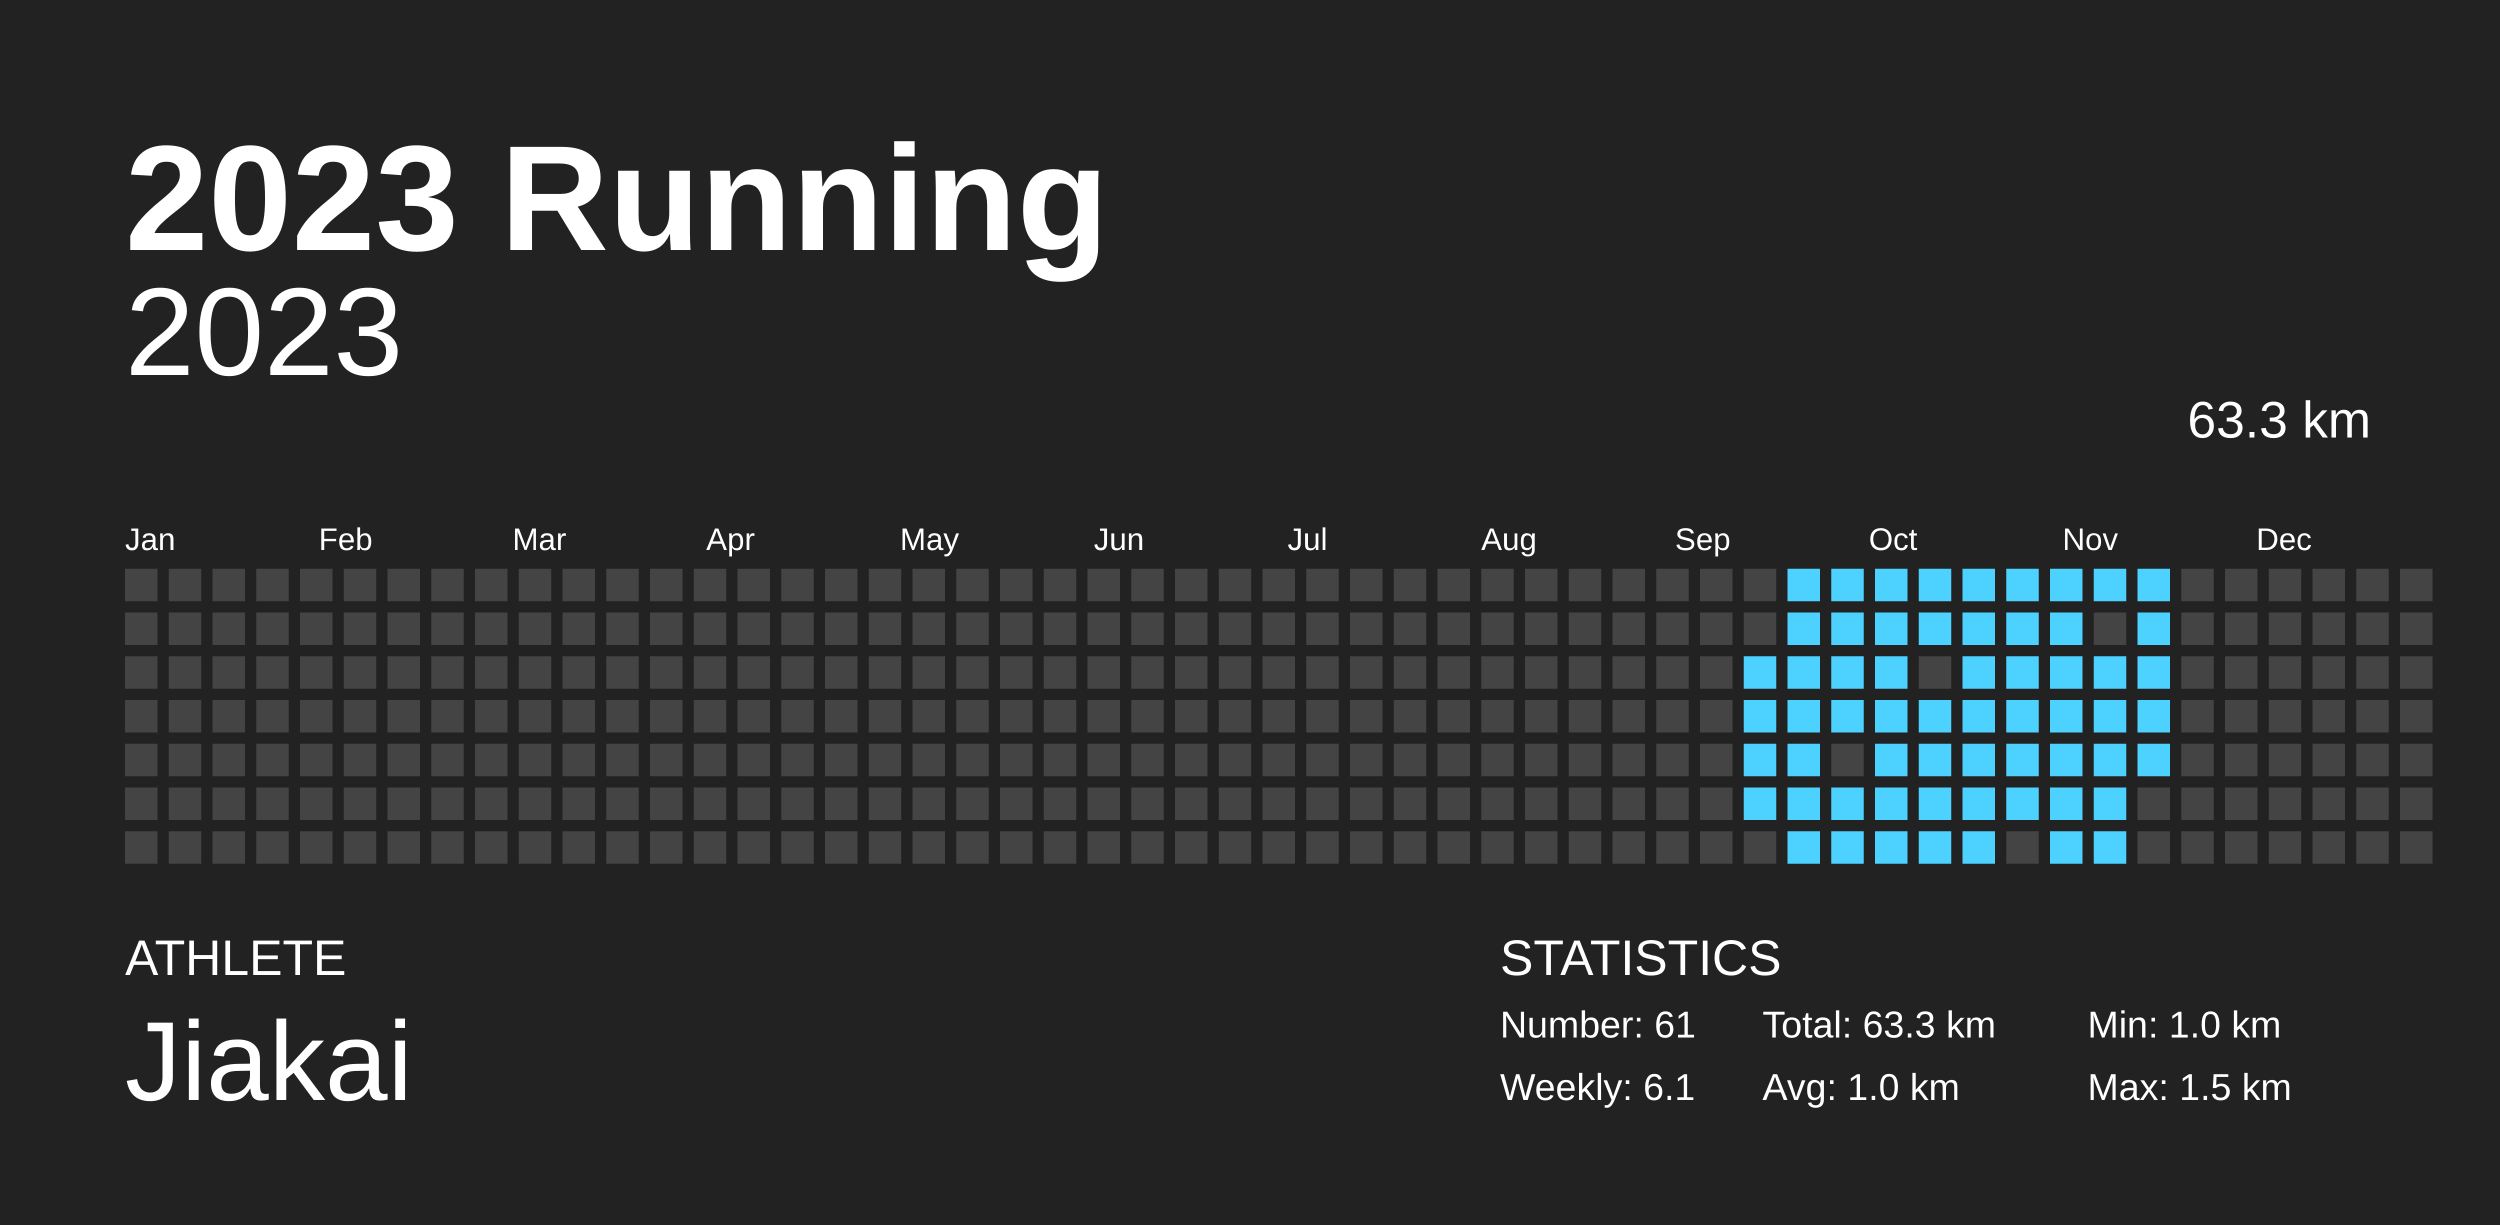
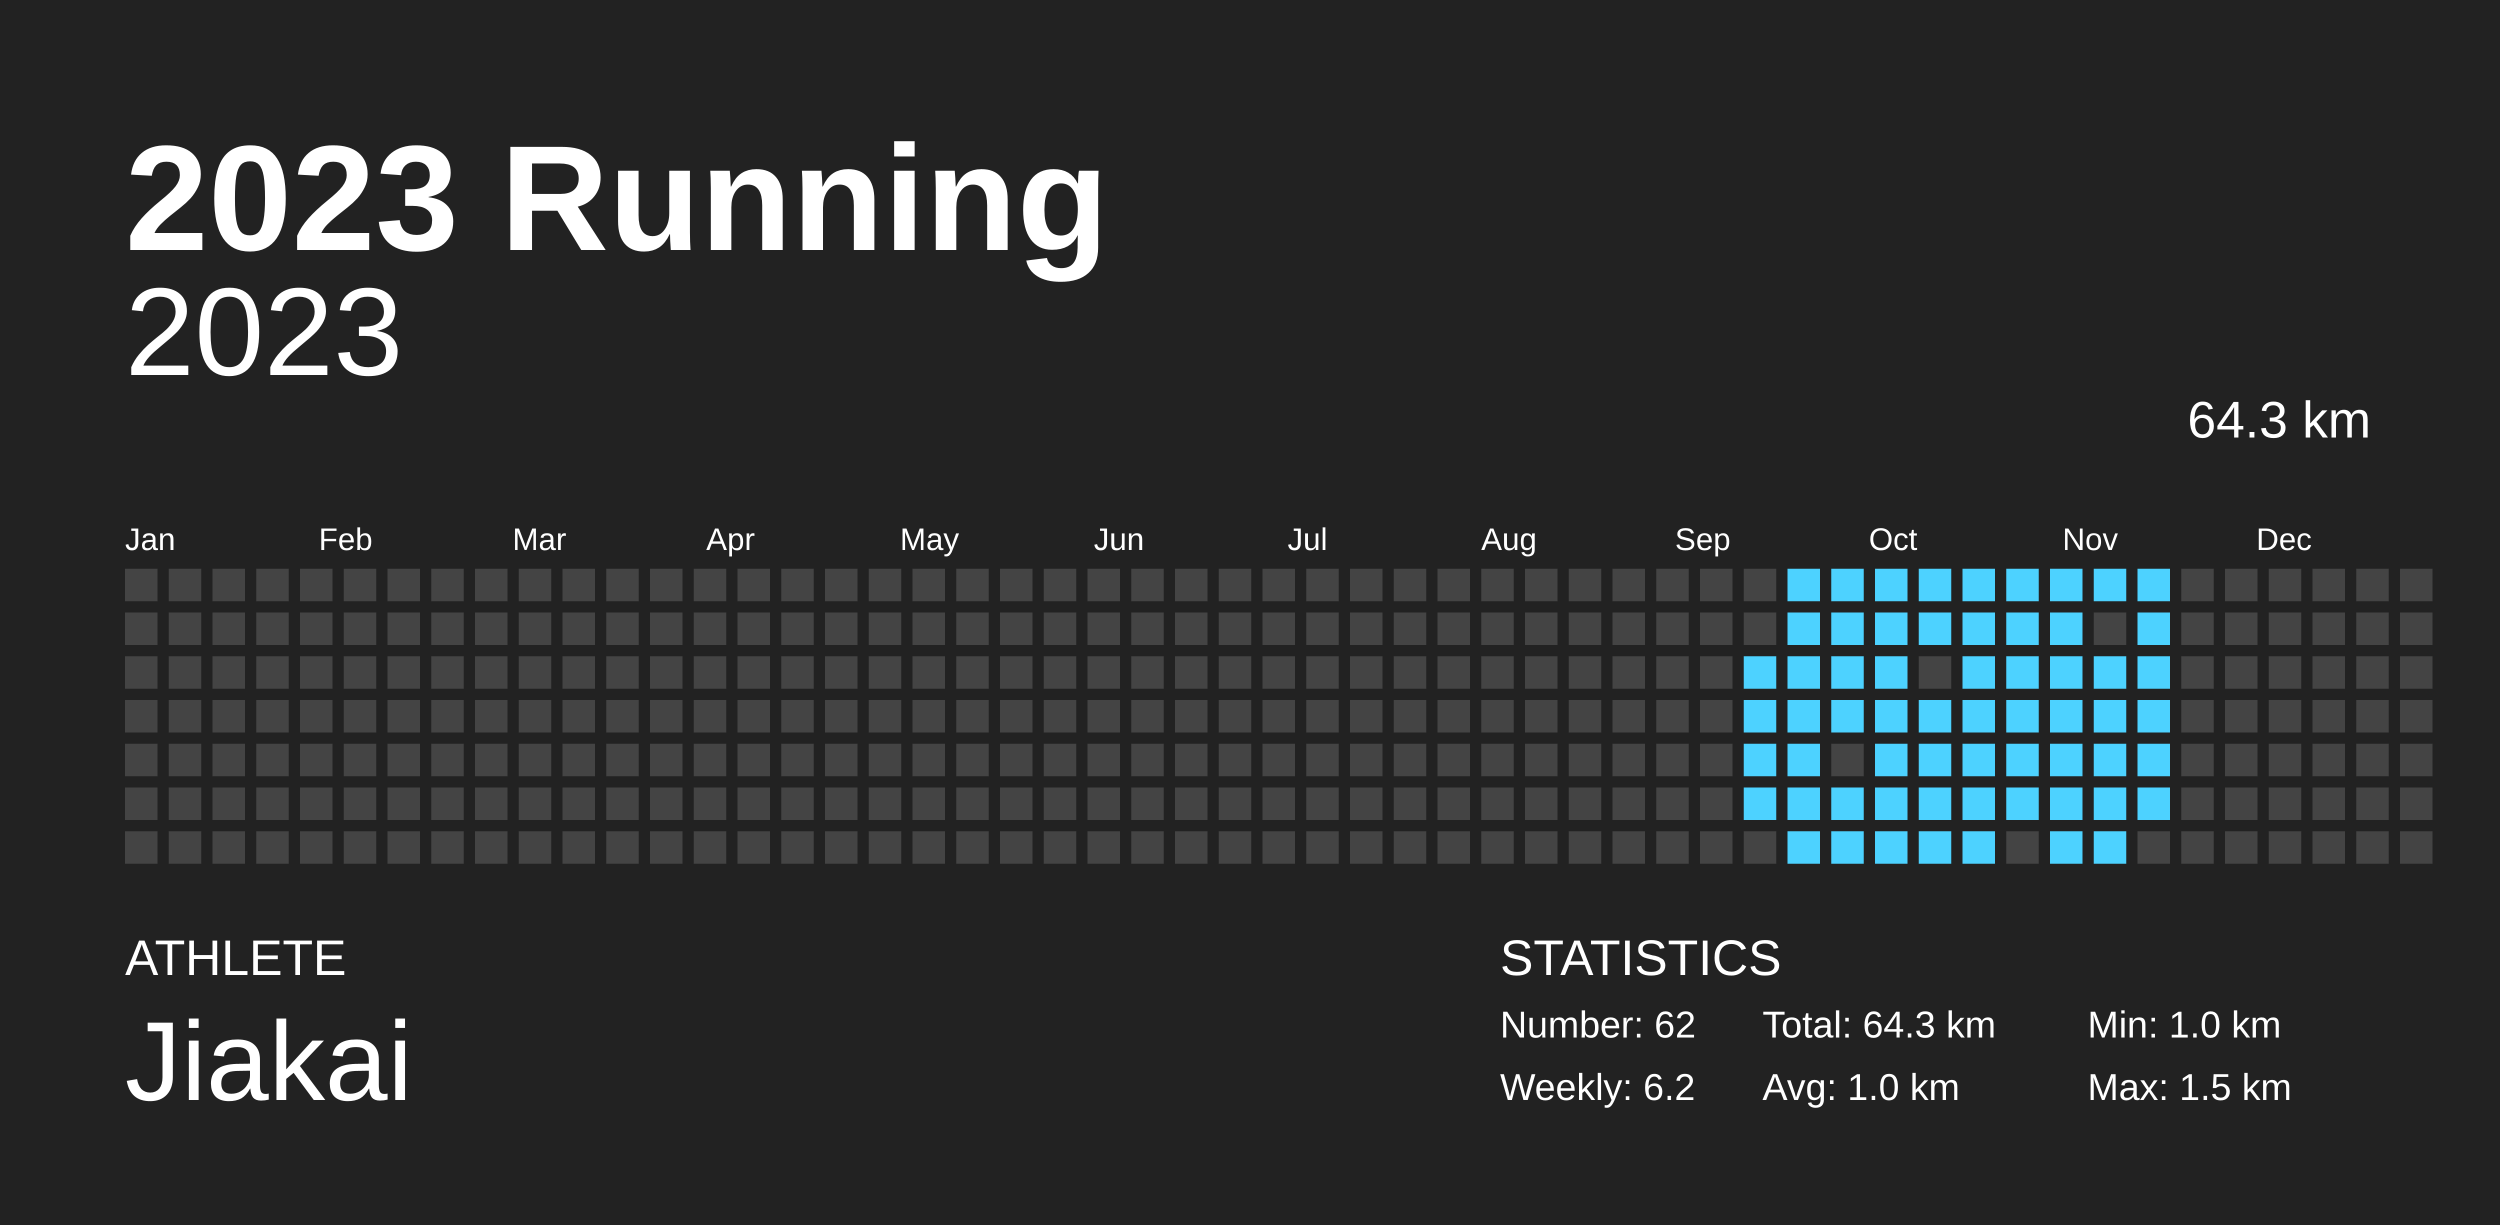
<svg xmlns="http://www.w3.org/2000/svg" baseProfile="full" height="98mm" version="1.1" viewBox="0,0,200,98" width="200mm">
  <defs />
  <rect fill="#222222" height="98" width="200" x="0" y="0" />
  <text fill="#FFFFFF" style="font-size:12px; font-family:Arial; font-weight:bold;" x="10" y="20">2023 Running</text>
  <text fill="#FFFFFF" style="font-size:4px; font-family:Arial" x="10" y="78">ATHLETE</text>
  <text fill="#FFFFFF" style="font-size:9px; font-family:Arial" x="10" y="88">Jiakai</text>
  <text fill="#FFFFFF" style="font-size:4px; font-family:Arial" x="120" y="78">STATISTICS</text>
-   <text fill="#FFFFFF" style="font-size:3px; font-family:Arial" x="120" y="83">Number: 61</text>
-   <text fill="#FFFFFF" style="font-size:3px; font-family:Arial" x="120" y="88">Weekly: 6.1</text>
-   <text fill="#FFFFFF" style="font-size:3px; font-family:Arial" x="141" y="83">Total: 63.3 km</text>
+   <text fill="#FFFFFF" style="font-size:3px; font-family:Arial" x="120" y="83">Number: 62</text>
+   <text fill="#FFFFFF" style="font-size:3px; font-family:Arial" x="120" y="88">Weekly: 6.2</text>
+   <text fill="#FFFFFF" style="font-size:3px; font-family:Arial" x="141" y="83">Total: 64.3 km</text>
  <text fill="#FFFFFF" style="font-size:3px; font-family:Arial" x="141" y="88">Avg: 1.0 km</text>
  <text fill="#FFFFFF" style="font-size:3px; font-family:Arial" x="167" y="83">Min: 1.0 km</text>
  <text fill="#FFFFFF" style="font-size:3px; font-family:Arial" x="167" y="88">Max: 1.5 km</text>
  <text alignment-baseline="hanging" fill="#FFFFFF" style="font-size:10.0px; font-family:Arial;" x="10" y="30">2023</text>
-   <text alignment-baseline="hanging" fill="#FFFFFF" style="font-size:4.125px; font-family:Arial;" x="175" y="35">63.3 km</text>
+   <text alignment-baseline="hanging" fill="#FFFFFF" style="font-size:4.125px; font-family:Arial;" x="175" y="35">64.3 km</text>
  <text fill="#FFFFFF" style="font-size:2.5px; font-family:Arial" x="10.0" y="44">Jan</text>
  <text fill="#FFFFFF" style="font-size:2.5px; font-family:Arial" x="25.5" y="44">Feb</text>
  <text fill="#FFFFFF" style="font-size:2.5px; font-family:Arial" x="41.0" y="44">Mar</text>
  <text fill="#FFFFFF" style="font-size:2.5px; font-family:Arial" x="56.5" y="44">Apr</text>
  <text fill="#FFFFFF" style="font-size:2.5px; font-family:Arial" x="72.0" y="44">May</text>
  <text fill="#FFFFFF" style="font-size:2.5px; font-family:Arial" x="87.5" y="44">Jun</text>
  <text fill="#FFFFFF" style="font-size:2.5px; font-family:Arial" x="103.0" y="44">Jul</text>
  <text fill="#FFFFFF" style="font-size:2.5px; font-family:Arial" x="118.5" y="44">Aug</text>
  <text fill="#FFFFFF" style="font-size:2.5px; font-family:Arial" x="134.0" y="44">Sep</text>
  <text fill="#FFFFFF" style="font-size:2.5px; font-family:Arial" x="149.5" y="44">Oct</text>
  <text fill="#FFFFFF" style="font-size:2.5px; font-family:Arial" x="165.0" y="44">Nov</text>
  <text fill="#FFFFFF" style="font-size:2.5px; font-family:Arial" x="180.5" y="44">Dec</text>
  <rect fill="#444444" height="2.6" width="2.6" x="10.0" y="45.5" />
  <rect fill="#444444" height="2.6" width="2.6" x="10.0" y="49.0" />
  <rect fill="#444444" height="2.6" width="2.6" x="10.0" y="52.5" />
  <rect fill="#444444" height="2.6" width="2.6" x="10.0" y="56.0" />
  <rect fill="#444444" height="2.6" width="2.6" x="10.0" y="59.5" />
  <rect fill="#444444" height="2.6" width="2.6" x="10.0" y="63.0" />
  <rect fill="#444444" height="2.6" width="2.6" x="10.0" y="66.5" />
  <rect fill="#444444" height="2.6" width="2.6" x="13.5" y="45.5" />
  <rect fill="#444444" height="2.6" width="2.6" x="13.5" y="49.0" />
  <rect fill="#444444" height="2.6" width="2.6" x="13.5" y="52.5" />
  <rect fill="#444444" height="2.6" width="2.6" x="13.5" y="56.0" />
  <rect fill="#444444" height="2.6" width="2.6" x="13.5" y="59.5" />
  <rect fill="#444444" height="2.6" width="2.6" x="13.5" y="63.0" />
  <rect fill="#444444" height="2.6" width="2.6" x="13.5" y="66.5" />
  <rect fill="#444444" height="2.6" width="2.6" x="17.0" y="45.5" />
  <rect fill="#444444" height="2.6" width="2.6" x="17.0" y="49.0" />
  <rect fill="#444444" height="2.6" width="2.6" x="17.0" y="52.5" />
  <rect fill="#444444" height="2.6" width="2.6" x="17.0" y="56.0" />
  <rect fill="#444444" height="2.6" width="2.6" x="17.0" y="59.5" />
  <rect fill="#444444" height="2.6" width="2.6" x="17.0" y="63.0" />
  <rect fill="#444444" height="2.6" width="2.6" x="17.0" y="66.5" />
  <rect fill="#444444" height="2.6" width="2.6" x="20.5" y="45.5" />
  <rect fill="#444444" height="2.6" width="2.6" x="20.5" y="49.0" />
  <rect fill="#444444" height="2.6" width="2.6" x="20.5" y="52.5" />
  <rect fill="#444444" height="2.6" width="2.6" x="20.5" y="56.0" />
  <rect fill="#444444" height="2.6" width="2.6" x="20.5" y="59.5" />
  <rect fill="#444444" height="2.6" width="2.6" x="20.5" y="63.0" />
  <rect fill="#444444" height="2.6" width="2.6" x="20.5" y="66.5" />
  <rect fill="#444444" height="2.6" width="2.6" x="24.0" y="45.5" />
  <rect fill="#444444" height="2.6" width="2.6" x="24.0" y="49.0" />
  <rect fill="#444444" height="2.6" width="2.6" x="24.0" y="52.5" />
  <rect fill="#444444" height="2.6" width="2.6" x="24.0" y="56.0" />
  <rect fill="#444444" height="2.6" width="2.6" x="24.0" y="59.5" />
  <rect fill="#444444" height="2.6" width="2.6" x="24.0" y="63.0" />
  <rect fill="#444444" height="2.6" width="2.6" x="24.0" y="66.5" />
  <rect fill="#444444" height="2.6" width="2.6" x="27.5" y="45.5" />
  <rect fill="#444444" height="2.6" width="2.6" x="27.5" y="49.0" />
  <rect fill="#444444" height="2.6" width="2.6" x="27.5" y="52.5" />
  <rect fill="#444444" height="2.6" width="2.6" x="27.5" y="56.0" />
  <rect fill="#444444" height="2.6" width="2.6" x="27.5" y="59.5" />
  <rect fill="#444444" height="2.6" width="2.6" x="27.5" y="63.0" />
  <rect fill="#444444" height="2.6" width="2.6" x="27.5" y="66.5" />
  <rect fill="#444444" height="2.6" width="2.6" x="31.0" y="45.5" />
  <rect fill="#444444" height="2.6" width="2.6" x="31.0" y="49.0" />
  <rect fill="#444444" height="2.6" width="2.6" x="31.0" y="52.5" />
  <rect fill="#444444" height="2.6" width="2.6" x="31.0" y="56.0" />
  <rect fill="#444444" height="2.6" width="2.6" x="31.0" y="59.5" />
  <rect fill="#444444" height="2.6" width="2.6" x="31.0" y="63.0" />
  <rect fill="#444444" height="2.6" width="2.6" x="31.0" y="66.5" />
  <rect fill="#444444" height="2.6" width="2.6" x="34.5" y="45.5" />
  <rect fill="#444444" height="2.6" width="2.6" x="34.5" y="49.0" />
  <rect fill="#444444" height="2.6" width="2.6" x="34.5" y="52.5" />
  <rect fill="#444444" height="2.6" width="2.6" x="34.5" y="56.0" />
  <rect fill="#444444" height="2.6" width="2.6" x="34.5" y="59.5" />
  <rect fill="#444444" height="2.6" width="2.6" x="34.5" y="63.0" />
  <rect fill="#444444" height="2.6" width="2.6" x="34.5" y="66.5" />
  <rect fill="#444444" height="2.6" width="2.6" x="38.0" y="45.5" />
  <rect fill="#444444" height="2.6" width="2.6" x="38.0" y="49.0" />
  <rect fill="#444444" height="2.6" width="2.6" x="38.0" y="52.5" />
  <rect fill="#444444" height="2.6" width="2.6" x="38.0" y="56.0" />
  <rect fill="#444444" height="2.6" width="2.6" x="38.0" y="59.5" />
  <rect fill="#444444" height="2.6" width="2.6" x="38.0" y="63.0" />
  <rect fill="#444444" height="2.6" width="2.6" x="38.0" y="66.5" />
  <rect fill="#444444" height="2.6" width="2.6" x="41.5" y="45.5" />
  <rect fill="#444444" height="2.6" width="2.6" x="41.5" y="49.0" />
  <rect fill="#444444" height="2.6" width="2.6" x="41.5" y="52.5" />
  <rect fill="#444444" height="2.6" width="2.6" x="41.5" y="56.0" />
  <rect fill="#444444" height="2.6" width="2.6" x="41.5" y="59.5" />
  <rect fill="#444444" height="2.6" width="2.6" x="41.5" y="63.0" />
  <rect fill="#444444" height="2.6" width="2.6" x="41.5" y="66.5" />
  <rect fill="#444444" height="2.6" width="2.6" x="45.0" y="45.5" />
  <rect fill="#444444" height="2.6" width="2.6" x="45.0" y="49.0" />
  <rect fill="#444444" height="2.6" width="2.6" x="45.0" y="52.5" />
  <rect fill="#444444" height="2.6" width="2.6" x="45.0" y="56.0" />
  <rect fill="#444444" height="2.6" width="2.6" x="45.0" y="59.5" />
  <rect fill="#444444" height="2.6" width="2.6" x="45.0" y="63.0" />
  <rect fill="#444444" height="2.6" width="2.6" x="45.0" y="66.5" />
  <rect fill="#444444" height="2.6" width="2.6" x="48.5" y="45.5" />
  <rect fill="#444444" height="2.6" width="2.6" x="48.5" y="49.0" />
  <rect fill="#444444" height="2.6" width="2.6" x="48.5" y="52.5" />
  <rect fill="#444444" height="2.6" width="2.6" x="48.5" y="56.0" />
  <rect fill="#444444" height="2.6" width="2.6" x="48.5" y="59.5" />
  <rect fill="#444444" height="2.6" width="2.6" x="48.5" y="63.0" />
  <rect fill="#444444" height="2.6" width="2.6" x="48.5" y="66.5" />
  <rect fill="#444444" height="2.6" width="2.6" x="52.0" y="45.5" />
  <rect fill="#444444" height="2.6" width="2.6" x="52.0" y="49.0" />
  <rect fill="#444444" height="2.6" width="2.6" x="52.0" y="52.5" />
  <rect fill="#444444" height="2.6" width="2.6" x="52.0" y="56.0" />
  <rect fill="#444444" height="2.6" width="2.6" x="52.0" y="59.5" />
  <rect fill="#444444" height="2.6" width="2.6" x="52.0" y="63.0" />
  <rect fill="#444444" height="2.6" width="2.6" x="52.0" y="66.5" />
  <rect fill="#444444" height="2.6" width="2.6" x="55.5" y="45.5" />
  <rect fill="#444444" height="2.6" width="2.6" x="55.5" y="49.0" />
  <rect fill="#444444" height="2.6" width="2.6" x="55.5" y="52.5" />
  <rect fill="#444444" height="2.6" width="2.6" x="55.5" y="56.0" />
  <rect fill="#444444" height="2.6" width="2.6" x="55.5" y="59.5" />
  <rect fill="#444444" height="2.6" width="2.6" x="55.5" y="63.0" />
  <rect fill="#444444" height="2.6" width="2.6" x="55.5" y="66.5" />
  <rect fill="#444444" height="2.6" width="2.6" x="59.0" y="45.5" />
  <rect fill="#444444" height="2.6" width="2.6" x="59.0" y="49.0" />
  <rect fill="#444444" height="2.6" width="2.6" x="59.0" y="52.5" />
  <rect fill="#444444" height="2.6" width="2.6" x="59.0" y="56.0" />
  <rect fill="#444444" height="2.6" width="2.6" x="59.0" y="59.5" />
  <rect fill="#444444" height="2.6" width="2.6" x="59.0" y="63.0" />
  <rect fill="#444444" height="2.6" width="2.6" x="59.0" y="66.5" />
  <rect fill="#444444" height="2.6" width="2.6" x="62.5" y="45.5" />
  <rect fill="#444444" height="2.6" width="2.6" x="62.5" y="49.0" />
  <rect fill="#444444" height="2.6" width="2.6" x="62.5" y="52.5" />
  <rect fill="#444444" height="2.6" width="2.6" x="62.5" y="56.0" />
  <rect fill="#444444" height="2.6" width="2.6" x="62.5" y="59.5" />
  <rect fill="#444444" height="2.6" width="2.6" x="62.5" y="63.0" />
  <rect fill="#444444" height="2.6" width="2.6" x="62.5" y="66.5" />
  <rect fill="#444444" height="2.6" width="2.6" x="66.0" y="45.5" />
  <rect fill="#444444" height="2.6" width="2.6" x="66.0" y="49.0" />
  <rect fill="#444444" height="2.6" width="2.6" x="66.0" y="52.5" />
  <rect fill="#444444" height="2.6" width="2.6" x="66.0" y="56.0" />
  <rect fill="#444444" height="2.6" width="2.6" x="66.0" y="59.5" />
  <rect fill="#444444" height="2.6" width="2.6" x="66.0" y="63.0" />
  <rect fill="#444444" height="2.6" width="2.6" x="66.0" y="66.5" />
  <rect fill="#444444" height="2.6" width="2.6" x="69.5" y="45.5" />
  <rect fill="#444444" height="2.6" width="2.6" x="69.5" y="49.0" />
  <rect fill="#444444" height="2.6" width="2.6" x="69.5" y="52.5" />
  <rect fill="#444444" height="2.6" width="2.6" x="69.5" y="56.0" />
  <rect fill="#444444" height="2.6" width="2.6" x="69.5" y="59.5" />
  <rect fill="#444444" height="2.6" width="2.6" x="69.5" y="63.0" />
  <rect fill="#444444" height="2.6" width="2.6" x="69.5" y="66.5" />
  <rect fill="#444444" height="2.6" width="2.6" x="73.0" y="45.5" />
  <rect fill="#444444" height="2.6" width="2.6" x="73.0" y="49.0" />
  <rect fill="#444444" height="2.6" width="2.6" x="73.0" y="52.5" />
  <rect fill="#444444" height="2.6" width="2.6" x="73.0" y="56.0" />
  <rect fill="#444444" height="2.6" width="2.6" x="73.0" y="59.5" />
  <rect fill="#444444" height="2.6" width="2.6" x="73.0" y="63.0" />
  <rect fill="#444444" height="2.6" width="2.6" x="73.0" y="66.5" />
  <rect fill="#444444" height="2.6" width="2.6" x="76.5" y="45.5" />
  <rect fill="#444444" height="2.6" width="2.6" x="76.5" y="49.0" />
  <rect fill="#444444" height="2.6" width="2.6" x="76.5" y="52.5" />
  <rect fill="#444444" height="2.6" width="2.6" x="76.5" y="56.0" />
  <rect fill="#444444" height="2.6" width="2.6" x="76.5" y="59.5" />
  <rect fill="#444444" height="2.6" width="2.6" x="76.5" y="63.0" />
  <rect fill="#444444" height="2.6" width="2.6" x="76.5" y="66.5" />
  <rect fill="#444444" height="2.6" width="2.6" x="80.0" y="45.5" />
  <rect fill="#444444" height="2.6" width="2.6" x="80.0" y="49.0" />
  <rect fill="#444444" height="2.6" width="2.6" x="80.0" y="52.5" />
  <rect fill="#444444" height="2.6" width="2.6" x="80.0" y="56.0" />
  <rect fill="#444444" height="2.6" width="2.6" x="80.0" y="59.5" />
  <rect fill="#444444" height="2.6" width="2.6" x="80.0" y="63.0" />
  <rect fill="#444444" height="2.6" width="2.6" x="80.0" y="66.5" />
  <rect fill="#444444" height="2.6" width="2.6" x="83.5" y="45.5" />
  <rect fill="#444444" height="2.6" width="2.6" x="83.5" y="49.0" />
  <rect fill="#444444" height="2.6" width="2.6" x="83.5" y="52.5" />
  <rect fill="#444444" height="2.6" width="2.6" x="83.5" y="56.0" />
  <rect fill="#444444" height="2.6" width="2.6" x="83.5" y="59.5" />
  <rect fill="#444444" height="2.6" width="2.6" x="83.5" y="63.0" />
  <rect fill="#444444" height="2.6" width="2.6" x="83.5" y="66.5" />
  <rect fill="#444444" height="2.6" width="2.6" x="87.0" y="45.5" />
  <rect fill="#444444" height="2.6" width="2.6" x="87.0" y="49.0" />
  <rect fill="#444444" height="2.6" width="2.6" x="87.0" y="52.5" />
  <rect fill="#444444" height="2.6" width="2.6" x="87.0" y="56.0" />
  <rect fill="#444444" height="2.6" width="2.6" x="87.0" y="59.5" />
  <rect fill="#444444" height="2.6" width="2.6" x="87.0" y="63.0" />
  <rect fill="#444444" height="2.6" width="2.6" x="87.0" y="66.5" />
  <rect fill="#444444" height="2.6" width="2.6" x="90.5" y="45.5" />
  <rect fill="#444444" height="2.6" width="2.6" x="90.5" y="49.0" />
  <rect fill="#444444" height="2.6" width="2.6" x="90.5" y="52.5" />
  <rect fill="#444444" height="2.6" width="2.6" x="90.5" y="56.0" />
  <rect fill="#444444" height="2.6" width="2.6" x="90.5" y="59.5" />
  <rect fill="#444444" height="2.6" width="2.6" x="90.5" y="63.0" />
  <rect fill="#444444" height="2.6" width="2.6" x="90.5" y="66.5" />
  <rect fill="#444444" height="2.6" width="2.6" x="94.0" y="45.5" />
  <rect fill="#444444" height="2.6" width="2.6" x="94.0" y="49.0" />
  <rect fill="#444444" height="2.6" width="2.6" x="94.0" y="52.5" />
  <rect fill="#444444" height="2.6" width="2.6" x="94.0" y="56.0" />
  <rect fill="#444444" height="2.6" width="2.6" x="94.0" y="59.5" />
  <rect fill="#444444" height="2.6" width="2.6" x="94.0" y="63.0" />
  <rect fill="#444444" height="2.6" width="2.6" x="94.0" y="66.5" />
  <rect fill="#444444" height="2.6" width="2.6" x="97.5" y="45.5" />
  <rect fill="#444444" height="2.6" width="2.6" x="97.5" y="49.0" />
  <rect fill="#444444" height="2.6" width="2.6" x="97.5" y="52.5" />
  <rect fill="#444444" height="2.6" width="2.6" x="97.5" y="56.0" />
  <rect fill="#444444" height="2.6" width="2.6" x="97.5" y="59.5" />
  <rect fill="#444444" height="2.6" width="2.6" x="97.5" y="63.0" />
  <rect fill="#444444" height="2.6" width="2.6" x="97.5" y="66.5" />
  <rect fill="#444444" height="2.6" width="2.6" x="101.0" y="45.5" />
  <rect fill="#444444" height="2.6" width="2.6" x="101.0" y="49.0" />
  <rect fill="#444444" height="2.6" width="2.6" x="101.0" y="52.5" />
  <rect fill="#444444" height="2.6" width="2.6" x="101.0" y="56.0" />
  <rect fill="#444444" height="2.6" width="2.6" x="101.0" y="59.5" />
  <rect fill="#444444" height="2.6" width="2.6" x="101.0" y="63.0" />
  <rect fill="#444444" height="2.6" width="2.6" x="101.0" y="66.5" />
  <rect fill="#444444" height="2.6" width="2.6" x="104.5" y="45.5" />
  <rect fill="#444444" height="2.6" width="2.6" x="104.5" y="49.0" />
  <rect fill="#444444" height="2.6" width="2.6" x="104.5" y="52.5" />
  <rect fill="#444444" height="2.6" width="2.6" x="104.5" y="56.0" />
  <rect fill="#444444" height="2.6" width="2.6" x="104.5" y="59.5" />
  <rect fill="#444444" height="2.6" width="2.6" x="104.5" y="63.0" />
  <rect fill="#444444" height="2.6" width="2.6" x="104.5" y="66.5" />
  <rect fill="#444444" height="2.6" width="2.6" x="108.0" y="45.5" />
  <rect fill="#444444" height="2.6" width="2.6" x="108.0" y="49.0" />
  <rect fill="#444444" height="2.6" width="2.6" x="108.0" y="52.5" />
  <rect fill="#444444" height="2.6" width="2.6" x="108.0" y="56.0" />
  <rect fill="#444444" height="2.6" width="2.6" x="108.0" y="59.5" />
  <rect fill="#444444" height="2.6" width="2.6" x="108.0" y="63.0" />
  <rect fill="#444444" height="2.6" width="2.6" x="108.0" y="66.5" />
  <rect fill="#444444" height="2.6" width="2.6" x="111.5" y="45.5" />
  <rect fill="#444444" height="2.6" width="2.6" x="111.5" y="49.0" />
  <rect fill="#444444" height="2.6" width="2.6" x="111.5" y="52.5" />
  <rect fill="#444444" height="2.6" width="2.6" x="111.5" y="56.0" />
  <rect fill="#444444" height="2.6" width="2.6" x="111.5" y="59.5" />
  <rect fill="#444444" height="2.6" width="2.6" x="111.5" y="63.0" />
  <rect fill="#444444" height="2.6" width="2.6" x="111.5" y="66.5" />
  <rect fill="#444444" height="2.6" width="2.6" x="115.0" y="45.5" />
  <rect fill="#444444" height="2.6" width="2.6" x="115.0" y="49.0" />
  <rect fill="#444444" height="2.6" width="2.6" x="115.0" y="52.5" />
  <rect fill="#444444" height="2.6" width="2.6" x="115.0" y="56.0" />
  <rect fill="#444444" height="2.6" width="2.6" x="115.0" y="59.5" />
  <rect fill="#444444" height="2.6" width="2.6" x="115.0" y="63.0" />
  <rect fill="#444444" height="2.6" width="2.6" x="115.0" y="66.5" />
  <rect fill="#444444" height="2.6" width="2.6" x="118.5" y="45.5" />
  <rect fill="#444444" height="2.6" width="2.6" x="118.5" y="49.0" />
  <rect fill="#444444" height="2.6" width="2.6" x="118.5" y="52.5" />
  <rect fill="#444444" height="2.6" width="2.6" x="118.5" y="56.0" />
  <rect fill="#444444" height="2.6" width="2.6" x="118.5" y="59.5" />
  <rect fill="#444444" height="2.6" width="2.6" x="118.5" y="63.0" />
  <rect fill="#444444" height="2.6" width="2.6" x="118.5" y="66.5" />
  <rect fill="#444444" height="2.6" width="2.6" x="122.0" y="45.5" />
  <rect fill="#444444" height="2.6" width="2.6" x="122.0" y="49.0" />
  <rect fill="#444444" height="2.6" width="2.6" x="122.0" y="52.5" />
  <rect fill="#444444" height="2.6" width="2.6" x="122.0" y="56.0" />
  <rect fill="#444444" height="2.6" width="2.6" x="122.0" y="59.5" />
  <rect fill="#444444" height="2.6" width="2.6" x="122.0" y="63.0" />
  <rect fill="#444444" height="2.6" width="2.6" x="122.0" y="66.5" />
  <rect fill="#444444" height="2.6" width="2.6" x="125.5" y="45.5" />
  <rect fill="#444444" height="2.6" width="2.6" x="125.5" y="49.0" />
  <rect fill="#444444" height="2.6" width="2.6" x="125.5" y="52.5" />
  <rect fill="#444444" height="2.6" width="2.6" x="125.5" y="56.0" />
  <rect fill="#444444" height="2.6" width="2.6" x="125.5" y="59.5" />
  <rect fill="#444444" height="2.6" width="2.6" x="125.5" y="63.0" />
  <rect fill="#444444" height="2.6" width="2.6" x="125.5" y="66.5" />
  <rect fill="#444444" height="2.6" width="2.6" x="129.0" y="45.5" />
  <rect fill="#444444" height="2.6" width="2.6" x="129.0" y="49.0" />
  <rect fill="#444444" height="2.6" width="2.6" x="129.0" y="52.5" />
  <rect fill="#444444" height="2.6" width="2.6" x="129.0" y="56.0" />
  <rect fill="#444444" height="2.6" width="2.6" x="129.0" y="59.5" />
  <rect fill="#444444" height="2.6" width="2.6" x="129.0" y="63.0" />
  <rect fill="#444444" height="2.6" width="2.6" x="129.0" y="66.5" />
  <rect fill="#444444" height="2.6" width="2.6" x="132.5" y="45.5" />
  <rect fill="#444444" height="2.6" width="2.6" x="132.5" y="49.0" />
  <rect fill="#444444" height="2.6" width="2.6" x="132.5" y="52.5" />
  <rect fill="#444444" height="2.6" width="2.6" x="132.5" y="56.0" />
  <rect fill="#444444" height="2.6" width="2.6" x="132.5" y="59.5" />
  <rect fill="#444444" height="2.6" width="2.6" x="132.5" y="63.0" />
  <rect fill="#444444" height="2.6" width="2.6" x="132.5" y="66.5" />
  <rect fill="#444444" height="2.6" width="2.6" x="136.0" y="45.5" />
  <rect fill="#444444" height="2.6" width="2.6" x="136.0" y="49.0" />
  <rect fill="#444444" height="2.6" width="2.6" x="136.0" y="52.5" />
  <rect fill="#444444" height="2.6" width="2.6" x="136.0" y="56.0" />
  <rect fill="#444444" height="2.6" width="2.6" x="136.0" y="59.5" />
  <rect fill="#444444" height="2.6" width="2.6" x="136.0" y="63.0" />
  <rect fill="#444444" height="2.6" width="2.6" x="136.0" y="66.5" />
  <rect fill="#444444" height="2.6" width="2.6" x="139.5" y="45.5" />
  <rect fill="#444444" height="2.6" width="2.6" x="139.5" y="49.0" />
  <rect fill="#4dd2ff" height="2.6" width="2.6" x="139.5" y="52.5" />
  <rect fill="#4dd2ff" height="2.6" width="2.6" x="139.5" y="56.0" />
  <rect fill="#4dd2ff" height="2.6" width="2.6" x="139.5" y="59.5" />
  <rect fill="#4dd2ff" height="2.6" width="2.6" x="139.5" y="63.0" />
  <rect fill="#444444" height="2.6" width="2.6" x="139.5" y="66.5" />
  <rect fill="#4dd2ff" height="2.6" width="2.6" x="143.0" y="45.5" />
  <rect fill="#4dd2ff" height="2.6" width="2.6" x="143.0" y="49.0" />
  <rect fill="#4dd2ff" height="2.6" width="2.6" x="143.0" y="52.5" />
  <rect fill="#4dd2ff" height="2.6" width="2.6" x="143.0" y="56.0" />
  <rect fill="#4dd2ff" height="2.6" width="2.6" x="143.0" y="59.5" />
  <rect fill="#4dd2ff" height="2.6" width="2.6" x="143.0" y="63.0" />
  <rect fill="#4dd2ff" height="2.6" width="2.6" x="143.0" y="66.5" />
  <rect fill="#4dd2ff" height="2.6" width="2.6" x="146.5" y="45.5" />
  <rect fill="#4dd2ff" height="2.6" width="2.6" x="146.5" y="49.0" />
  <rect fill="#4dd2ff" height="2.6" width="2.6" x="146.5" y="52.5" />
  <rect fill="#4dd2ff" height="2.6" width="2.6" x="146.5" y="56.0" />
  <rect fill="#444444" height="2.6" width="2.6" x="146.5" y="59.5" />
  <rect fill="#4dd2ff" height="2.6" width="2.6" x="146.5" y="63.0" />
  <rect fill="#4dd2ff" height="2.6" width="2.6" x="146.5" y="66.5" />
  <rect fill="#4dd2ff" height="2.6" width="2.6" x="150.0" y="45.5" />
  <rect fill="#4dd2ff" height="2.6" width="2.6" x="150.0" y="49.0" />
  <rect fill="#4dd2ff" height="2.6" width="2.6" x="150.0" y="52.5" />
  <rect fill="#4dd2ff" height="2.6" width="2.6" x="150.0" y="56.0" />
  <rect fill="#4dd2ff" height="2.6" width="2.6" x="150.0" y="59.5" />
  <rect fill="#4dd2ff" height="2.6" width="2.6" x="150.0" y="63.0" />
  <rect fill="#4dd2ff" height="2.6" width="2.6" x="150.0" y="66.5" />
  <rect fill="#4dd2ff" height="2.6" width="2.6" x="153.5" y="45.5" />
  <rect fill="#4dd2ff" height="2.6" width="2.6" x="153.5" y="49.0" />
  <rect fill="#444444" height="2.6" width="2.6" x="153.5" y="52.5" />
  <rect fill="#4dd2ff" height="2.6" width="2.6" x="153.5" y="56.0" />
  <rect fill="#4dd2ff" height="2.6" width="2.6" x="153.5" y="59.5" />
  <rect fill="#4dd2ff" height="2.6" width="2.6" x="153.5" y="63.0" />
  <rect fill="#4dd2ff" height="2.6" width="2.6" x="153.5" y="66.5" />
  <rect fill="#4dd2ff" height="2.6" width="2.6" x="157.0" y="45.5" />
  <rect fill="#4dd2ff" height="2.6" width="2.6" x="157.0" y="49.0" />
  <rect fill="#4dd2ff" height="2.6" width="2.6" x="157.0" y="52.5" />
  <rect fill="#4dd2ff" height="2.6" width="2.6" x="157.0" y="56.0" />
  <rect fill="#4dd2ff" height="2.6" width="2.6" x="157.0" y="59.5" />
  <rect fill="#4dd2ff" height="2.6" width="2.6" x="157.0" y="63.0" />
  <rect fill="#4dd2ff" height="2.6" width="2.6" x="157.0" y="66.5" />
  <rect fill="#4dd2ff" height="2.6" width="2.6" x="160.5" y="45.5" />
  <rect fill="#4dd2ff" height="2.6" width="2.6" x="160.5" y="49.0" />
  <rect fill="#4dd2ff" height="2.6" width="2.6" x="160.5" y="52.5" />
  <rect fill="#4dd2ff" height="2.6" width="2.6" x="160.5" y="56.0" />
  <rect fill="#4dd2ff" height="2.6" width="2.6" x="160.5" y="59.5" />
  <rect fill="#4dd2ff" height="2.6" width="2.6" x="160.5" y="63.0" />
  <rect fill="#444444" height="2.6" width="2.6" x="160.5" y="66.5" />
  <rect fill="#4dd2ff" height="2.6" width="2.6" x="164.0" y="45.5" />
  <rect fill="#4dd2ff" height="2.6" width="2.6" x="164.0" y="49.0" />
  <rect fill="#4dd2ff" height="2.6" width="2.6" x="164.0" y="52.5" />
  <rect fill="#4dd2ff" height="2.6" width="2.6" x="164.0" y="56.0" />
  <rect fill="#4dd2ff" height="2.6" width="2.6" x="164.0" y="59.5" />
  <rect fill="#4dd2ff" height="2.6" width="2.6" x="164.0" y="63.0" />
  <rect fill="#4dd2ff" height="2.6" width="2.6" x="164.0" y="66.5" />
  <rect fill="#4dd2ff" height="2.6" width="2.6" x="167.5" y="45.5" />
  <rect fill="#444444" height="2.6" width="2.6" x="167.5" y="49.0" />
  <rect fill="#4dd2ff" height="2.6" width="2.6" x="167.5" y="52.5" />
  <rect fill="#4dd2ff" height="2.6" width="2.6" x="167.5" y="56.0" />
  <rect fill="#4dd2ff" height="2.6" width="2.6" x="167.5" y="59.5" />
  <rect fill="#4dd2ff" height="2.6" width="2.6" x="167.5" y="63.0" />
  <rect fill="#4dd2ff" height="2.6" width="2.6" x="167.5" y="66.5" />
  <rect fill="#4dd2ff" height="2.6" width="2.6" x="171.0" y="45.5" />
  <rect fill="#4dd2ff" height="2.6" width="2.6" x="171.0" y="49.0" />
  <rect fill="#4dd2ff" height="2.6" width="2.6" x="171.0" y="52.5" />
  <rect fill="#4dd2ff" height="2.6" width="2.6" x="171.0" y="56.0" />
  <rect fill="#4dd2ff" height="2.6" width="2.6" x="171.0" y="59.5" />
-   <rect fill="#444444" height="2.6" width="2.6" x="171.0" y="63.0" />
+   <rect fill="#4dd2ff" height="2.6" width="2.6" x="171.0" y="63.0" />
  <rect fill="#444444" height="2.6" width="2.6" x="171.0" y="66.5" />
  <rect fill="#444444" height="2.6" width="2.6" x="174.5" y="45.5" />
  <rect fill="#444444" height="2.6" width="2.6" x="174.5" y="49.0" />
  <rect fill="#444444" height="2.6" width="2.6" x="174.5" y="52.5" />
  <rect fill="#444444" height="2.6" width="2.6" x="174.5" y="56.0" />
  <rect fill="#444444" height="2.6" width="2.6" x="174.5" y="59.5" />
  <rect fill="#444444" height="2.6" width="2.6" x="174.5" y="63.0" />
  <rect fill="#444444" height="2.6" width="2.6" x="174.5" y="66.5" />
  <rect fill="#444444" height="2.6" width="2.6" x="178.0" y="45.5" />
  <rect fill="#444444" height="2.6" width="2.6" x="178.0" y="49.0" />
  <rect fill="#444444" height="2.6" width="2.6" x="178.0" y="52.5" />
  <rect fill="#444444" height="2.6" width="2.6" x="178.0" y="56.0" />
  <rect fill="#444444" height="2.6" width="2.6" x="178.0" y="59.5" />
  <rect fill="#444444" height="2.6" width="2.6" x="178.0" y="63.0" />
  <rect fill="#444444" height="2.6" width="2.6" x="178.0" y="66.5" />
  <rect fill="#444444" height="2.6" width="2.6" x="181.5" y="45.5" />
  <rect fill="#444444" height="2.6" width="2.6" x="181.5" y="49.0" />
  <rect fill="#444444" height="2.6" width="2.6" x="181.5" y="52.5" />
  <rect fill="#444444" height="2.6" width="2.6" x="181.5" y="56.0" />
  <rect fill="#444444" height="2.6" width="2.6" x="181.5" y="59.5" />
  <rect fill="#444444" height="2.6" width="2.6" x="181.5" y="63.0" />
  <rect fill="#444444" height="2.6" width="2.6" x="181.5" y="66.5" />
  <rect fill="#444444" height="2.6" width="2.6" x="185.0" y="45.5" />
  <rect fill="#444444" height="2.6" width="2.6" x="185.0" y="49.0" />
  <rect fill="#444444" height="2.6" width="2.6" x="185.0" y="52.5" />
  <rect fill="#444444" height="2.6" width="2.6" x="185.0" y="56.0" />
  <rect fill="#444444" height="2.6" width="2.6" x="185.0" y="59.5" />
  <rect fill="#444444" height="2.6" width="2.6" x="185.0" y="63.0" />
  <rect fill="#444444" height="2.6" width="2.6" x="185.0" y="66.5" />
  <rect fill="#444444" height="2.6" width="2.6" x="188.5" y="45.5" />
  <rect fill="#444444" height="2.6" width="2.6" x="188.5" y="49.0" />
  <rect fill="#444444" height="2.6" width="2.6" x="188.5" y="52.5" />
  <rect fill="#444444" height="2.6" width="2.6" x="188.5" y="56.0" />
  <rect fill="#444444" height="2.6" width="2.6" x="188.5" y="59.5" />
  <rect fill="#444444" height="2.6" width="2.6" x="188.5" y="63.0" />
  <rect fill="#444444" height="2.6" width="2.6" x="188.5" y="66.5" />
  <rect fill="#444444" height="2.6" width="2.6" x="192.0" y="45.5" />
  <rect fill="#444444" height="2.6" width="2.6" x="192.0" y="49.0" />
  <rect fill="#444444" height="2.6" width="2.6" x="192.0" y="52.5" />
  <rect fill="#444444" height="2.6" width="2.6" x="192.0" y="56.0" />
  <rect fill="#444444" height="2.6" width="2.6" x="192.0" y="59.5" />
  <rect fill="#444444" height="2.6" width="2.6" x="192.0" y="63.0" />
  <rect fill="#444444" height="2.6" width="2.6" x="192.0" y="66.5" />
</svg>
